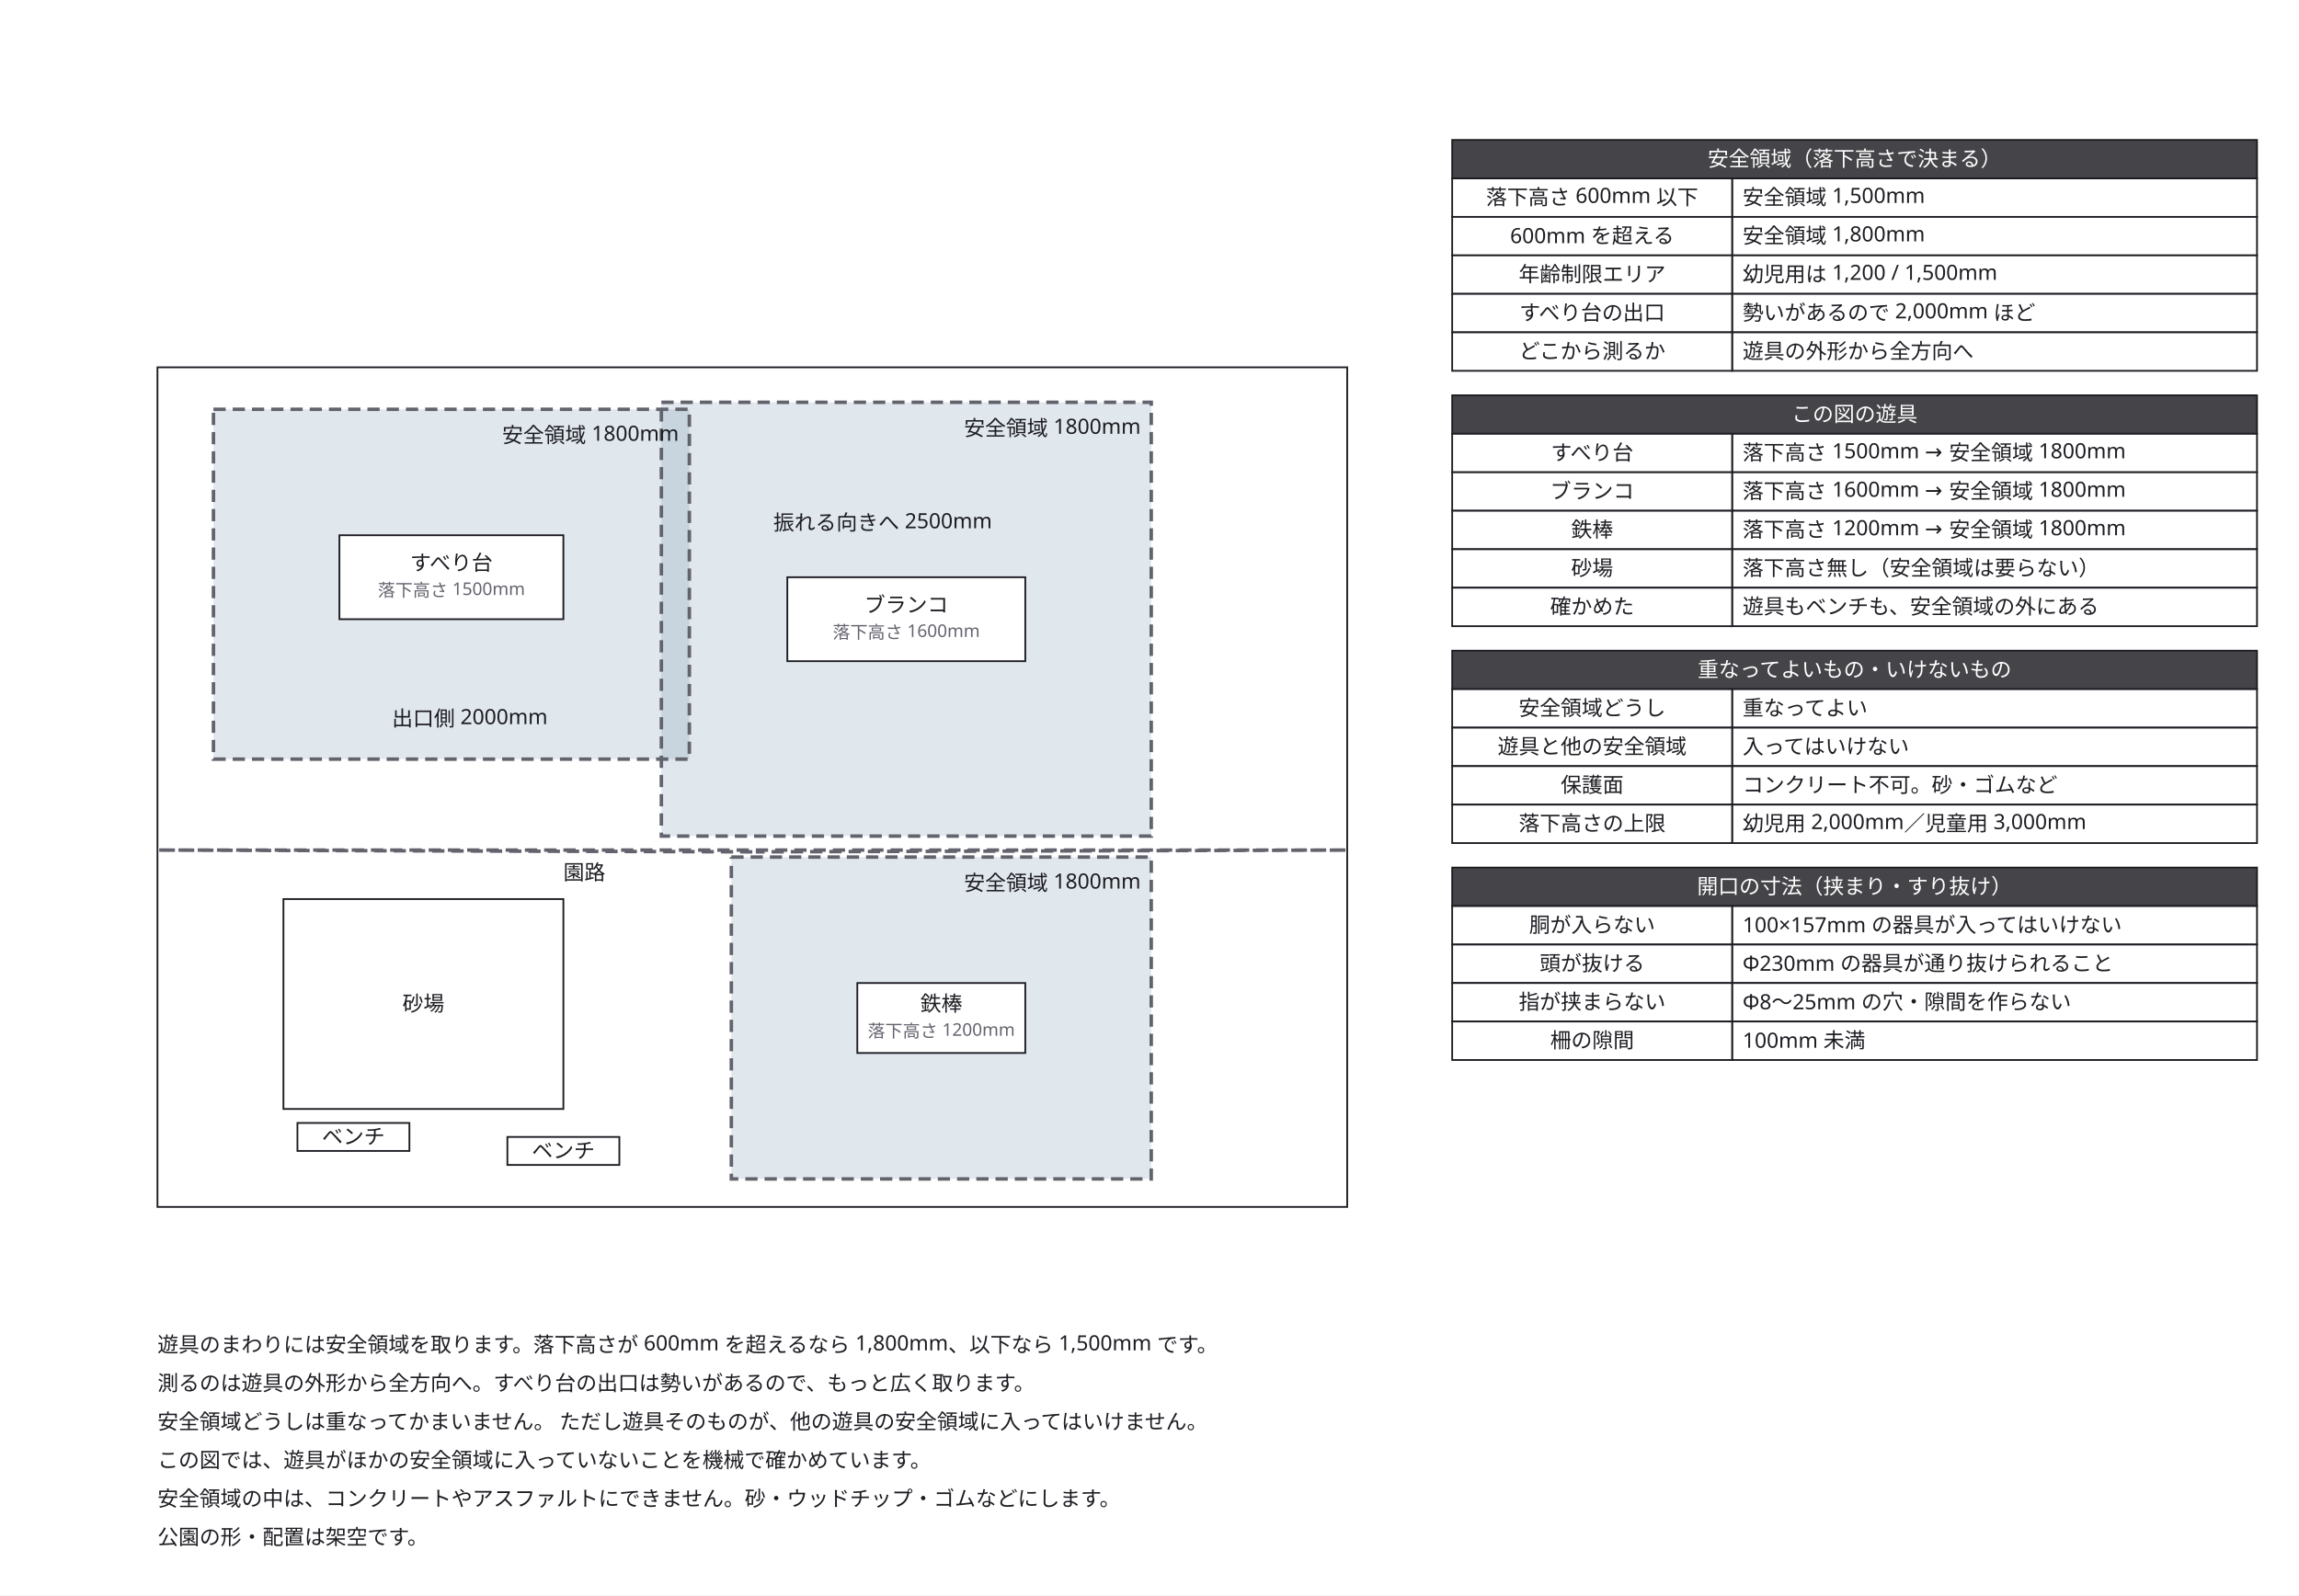
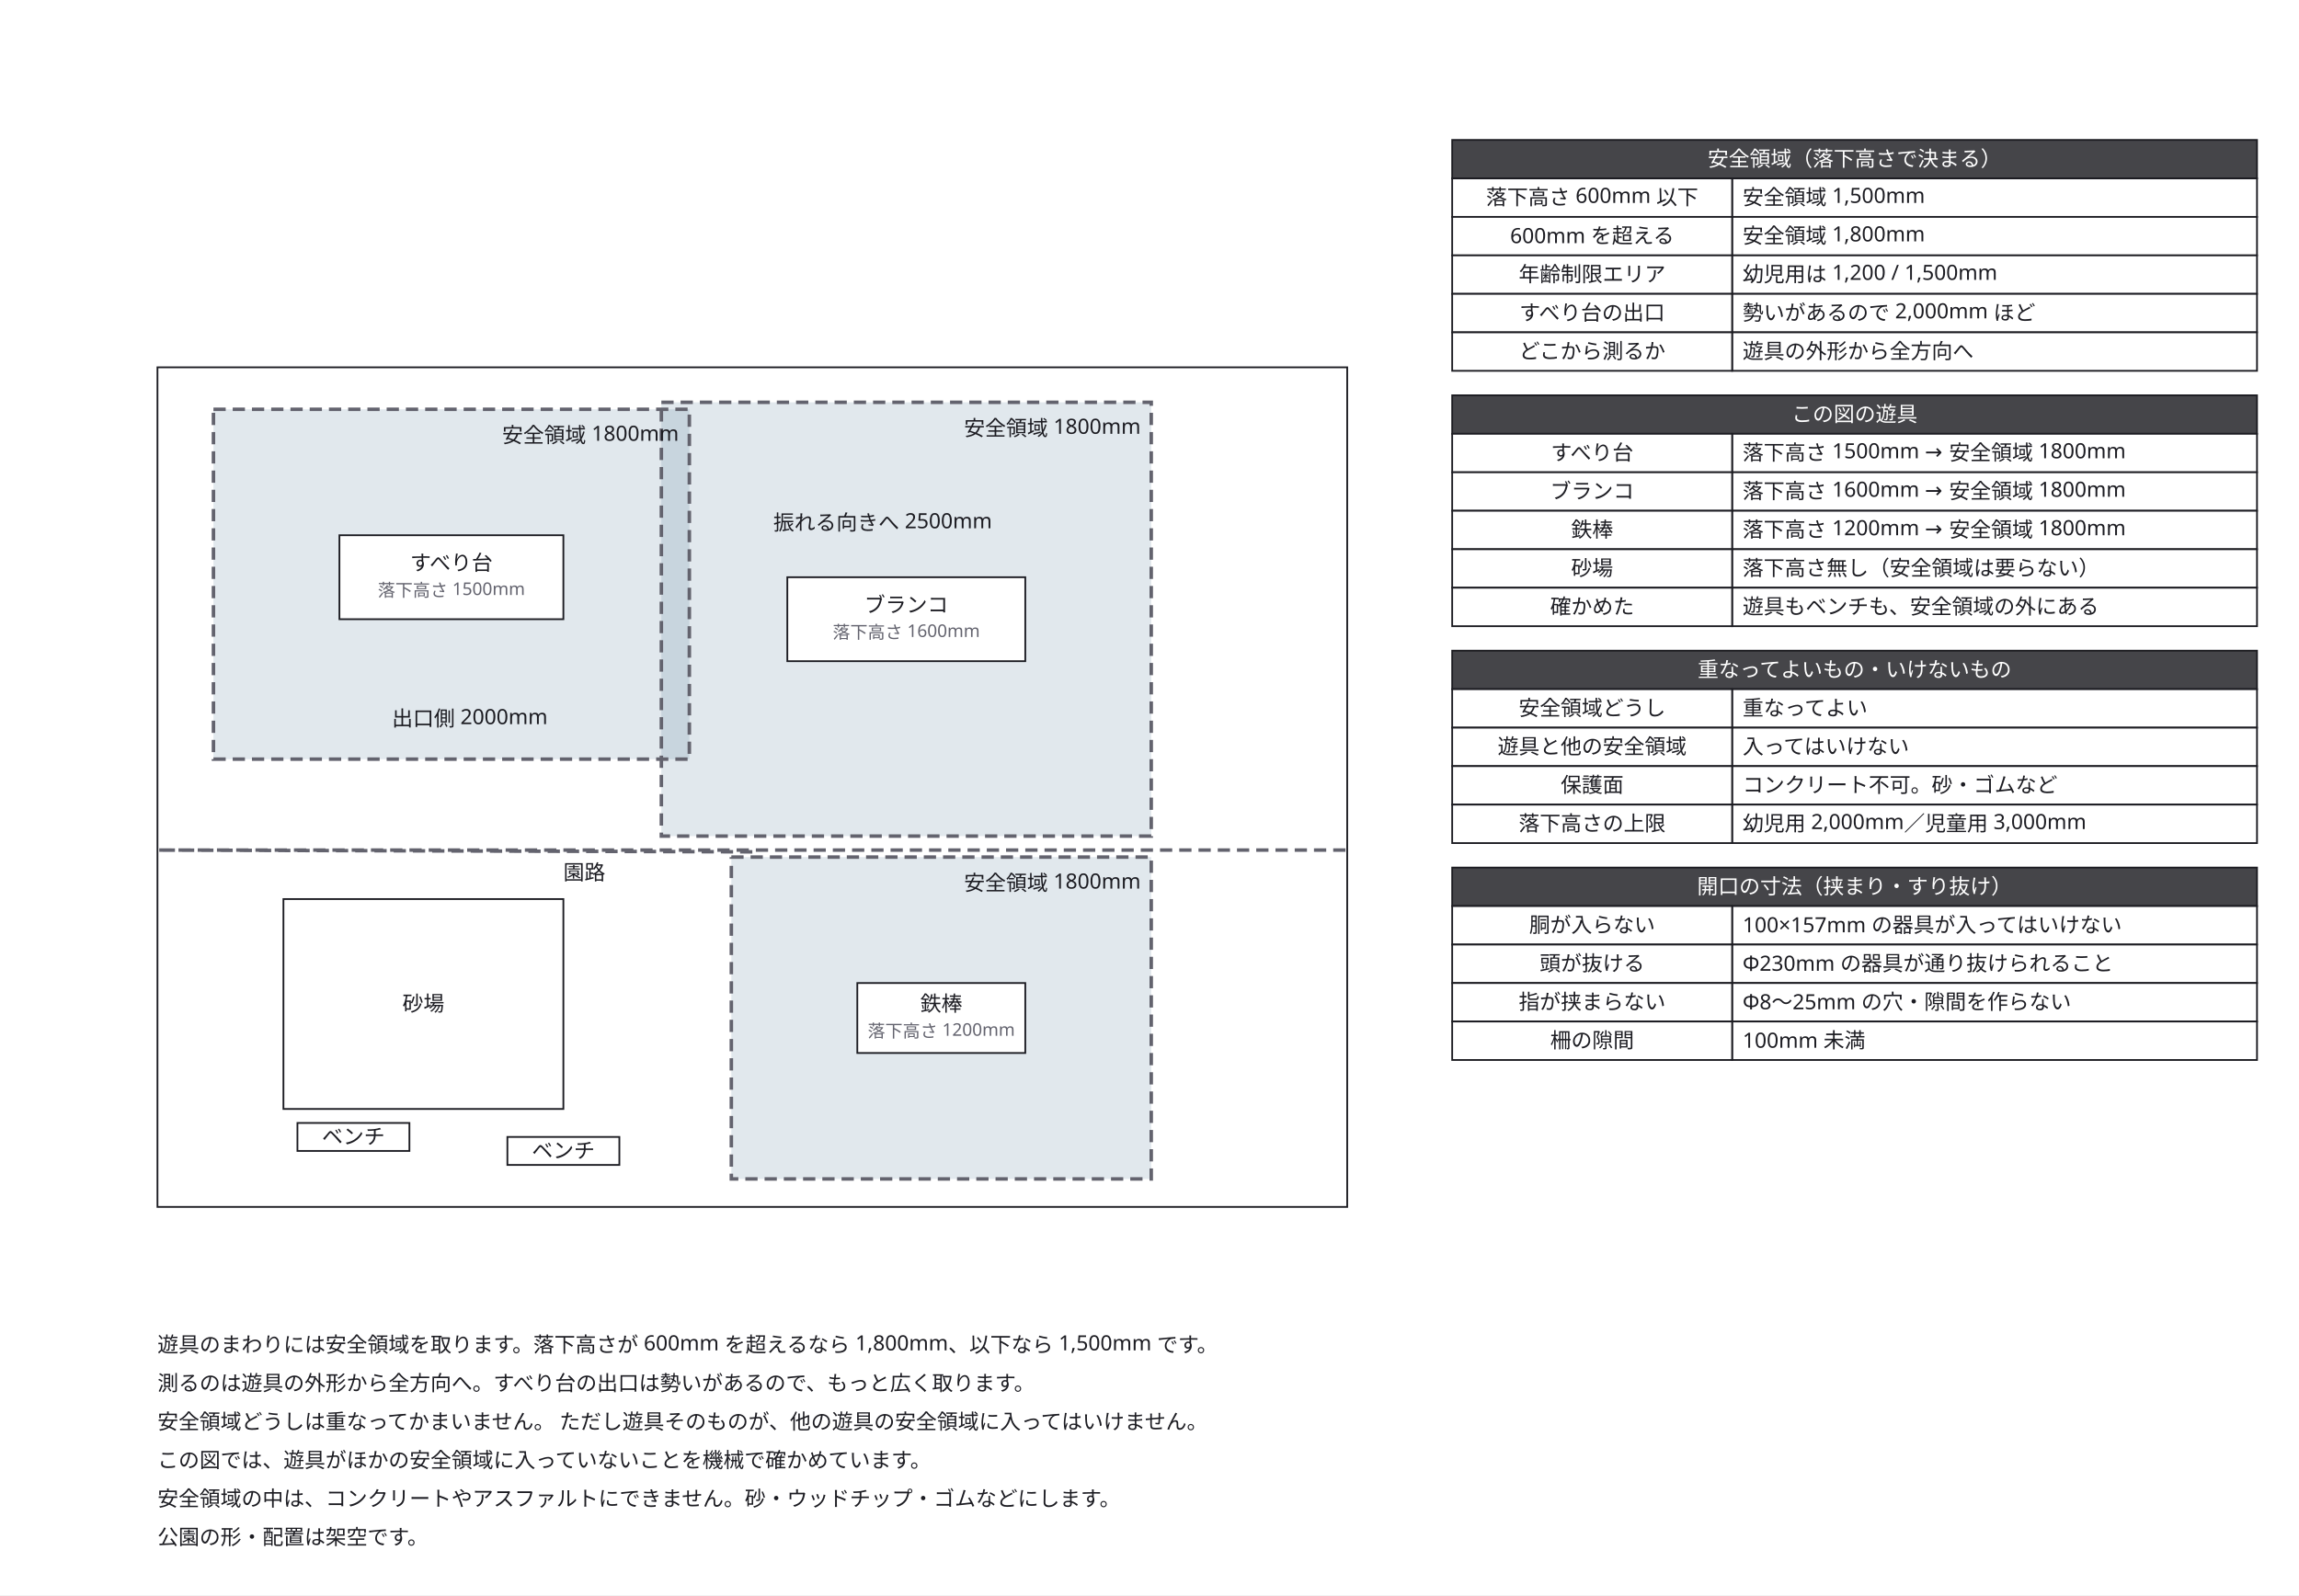
<svg xmlns="http://www.w3.org/2000/svg" width="1314" height="912" viewBox="0 0 1314 912">
  <defs>
    <marker id="arrow" viewBox="0 0 10 10" refX="9" refY="5" markerWidth="6" markerHeight="6" orient="auto">
      <path d="M 0 0 L 10 5 L 0 10 z" fill="#63636e" />
    </marker>
  </defs>
  <rect data-paper="1" x="0" y="0" width="1314" height="912" fill="#ffffff" />
  <g data-node="site" data-pinned="false" data-shape="rect">
    <rect x="90" y="210" width="680" height="480" fill="#ffffff" stroke="#1c1c22" stroke-width="1" />
  </g>
  <g data-node="z_swing" data-pinned="false" data-shape="rect">
    <rect x="378" y="230" width="280" height="248" fill="#3f6b8f" fill-opacity="0.16" stroke="none" />
  </g>
  <g data-node="z_slide" data-pinned="false" data-shape="rect">
    <rect x="122" y="234" width="272" height="200" fill="#3f6b8f" fill-opacity="0.16" stroke="none" />
  </g>
  <g data-node="z_bar" data-pinned="false" data-shape="rect">
    <rect x="418" y="490" width="240" height="184" fill="#3f6b8f" fill-opacity="0.16" stroke="none" />
  </g>
  <g data-node="sand" data-pinned="false" data-shape="rect">
    <rect x="162" y="514" width="160" height="120" fill="#ffffff" stroke="#1c1c22" stroke-width="1" />
  </g>
  <g data-node="n1" data-pinned="false" data-shape="rect" />
  <g data-node="n2" data-pinned="false" data-shape="rect" />
  <g data-node="n3" data-pinned="false" data-shape="rect" />
  <g data-node="n4" data-pinned="false" data-shape="rect" />
  <g data-node="n5" data-pinned="false" data-shape="rect" />
  <g data-node="n6" data-pinned="false" data-shape="rect" />
  <g data-node="h80" data-pinned="false" data-shape="rect">
    <rect x="830" y="80" width="460" height="22" fill="#ffffff" stroke="#1c1c22" stroke-width="1" />
    <rect x="830" y="80" width="460" height="22" fill="#1c1c22" fill-opacity="0.82" />
  </g>
  <g data-node="h226" data-pinned="false" data-shape="rect">
    <rect x="830" y="226" width="460" height="22" fill="#ffffff" stroke="#1c1c22" stroke-width="1" />
    <rect x="830" y="226" width="460" height="22" fill="#1c1c22" fill-opacity="0.82" />
  </g>
  <g data-node="h372" data-pinned="false" data-shape="rect">
    <rect x="830" y="372" width="460" height="22" fill="#ffffff" stroke="#1c1c22" stroke-width="1" />
    <rect x="830" y="372" width="460" height="22" fill="#1c1c22" fill-opacity="0.82" />
  </g>
  <g data-node="h496" data-pinned="false" data-shape="rect">
    <rect x="830" y="496" width="460" height="22" fill="#ffffff" stroke="#1c1c22" stroke-width="1" />
    <rect x="830" y="496" width="460" height="22" fill="#1c1c22" fill-opacity="0.82" />
  </g>
  <g data-node="b102" data-pinned="false" data-shape="rect">
    <rect x="990" y="102" width="300" height="22" fill="#ffffff" stroke="#1c1c22" stroke-width="1" />
  </g>
  <g data-node="b124" data-pinned="false" data-shape="rect">
    <rect x="990" y="124" width="300" height="22" fill="#ffffff" stroke="#1c1c22" stroke-width="1" />
  </g>
  <g data-node="b146" data-pinned="false" data-shape="rect">
    <rect x="990" y="146" width="300" height="22" fill="#ffffff" stroke="#1c1c22" stroke-width="1" />
  </g>
  <g data-node="b168" data-pinned="false" data-shape="rect">
    <rect x="990" y="168" width="300" height="22" fill="#ffffff" stroke="#1c1c22" stroke-width="1" />
  </g>
  <g data-node="b190" data-pinned="false" data-shape="rect">
    <rect x="990" y="190" width="300" height="22" fill="#ffffff" stroke="#1c1c22" stroke-width="1" />
  </g>
  <g data-node="b248" data-pinned="false" data-shape="rect">
    <rect x="990" y="248" width="300" height="22" fill="#ffffff" stroke="#1c1c22" stroke-width="1" />
  </g>
  <g data-node="b270" data-pinned="false" data-shape="rect">
    <rect x="990" y="270" width="300" height="22" fill="#ffffff" stroke="#1c1c22" stroke-width="1" />
  </g>
  <g data-node="b292" data-pinned="false" data-shape="rect">
    <rect x="990" y="292" width="300" height="22" fill="#ffffff" stroke="#1c1c22" stroke-width="1" />
  </g>
  <g data-node="b314" data-pinned="false" data-shape="rect">
    <rect x="990" y="314" width="300" height="22" fill="#ffffff" stroke="#1c1c22" stroke-width="1" />
  </g>
  <g data-node="b336" data-pinned="false" data-shape="rect">
    <rect x="990" y="336" width="300" height="22" fill="#ffffff" stroke="#1c1c22" stroke-width="1" />
  </g>
  <g data-node="b394" data-pinned="false" data-shape="rect">
    <rect x="990" y="394" width="300" height="22" fill="#ffffff" stroke="#1c1c22" stroke-width="1" />
  </g>
  <g data-node="b416" data-pinned="false" data-shape="rect">
    <rect x="990" y="416" width="300" height="22" fill="#ffffff" stroke="#1c1c22" stroke-width="1" />
  </g>
  <g data-node="b438" data-pinned="false" data-shape="rect">
    <rect x="990" y="438" width="300" height="22" fill="#ffffff" stroke="#1c1c22" stroke-width="1" />
  </g>
  <g data-node="b460" data-pinned="false" data-shape="rect">
    <rect x="990" y="460" width="300" height="22" fill="#ffffff" stroke="#1c1c22" stroke-width="1" />
  </g>
  <g data-node="b518" data-pinned="false" data-shape="rect">
    <rect x="990" y="518" width="300" height="22" fill="#ffffff" stroke="#1c1c22" stroke-width="1" />
  </g>
  <g data-node="b540" data-pinned="false" data-shape="rect">
    <rect x="990" y="540" width="300" height="22" fill="#ffffff" stroke="#1c1c22" stroke-width="1" />
  </g>
  <g data-node="b562" data-pinned="false" data-shape="rect">
    <rect x="990" y="562" width="300" height="22" fill="#ffffff" stroke="#1c1c22" stroke-width="1" />
  </g>
  <g data-node="b584" data-pinned="false" data-shape="rect">
    <rect x="990" y="584" width="300" height="22" fill="#ffffff" stroke="#1c1c22" stroke-width="1" />
  </g>
  <g data-node="swing" data-pinned="false" data-shape="rect">
    <rect x="450" y="330" width="136" height="48" fill="#ffffff" stroke="#1c1c22" stroke-width="1" />
  </g>
  <g data-node="slide" data-pinned="false" data-shape="rect">
    <rect x="194" y="306" width="128" height="48" fill="#ffffff" stroke="#1c1c22" stroke-width="1" />
  </g>
  <g data-node="bar" data-pinned="false" data-shape="rect">
    <rect x="490" y="562" width="96" height="40" fill="#ffffff" stroke="#1c1c22" stroke-width="1" />
  </g>
  <g data-node="a102" data-pinned="false" data-shape="rect">
    <rect x="830" y="102" width="160" height="22" fill="#ffffff" stroke="#1c1c22" stroke-width="1" />
  </g>
  <g data-node="a124" data-pinned="false" data-shape="rect">
    <rect x="830" y="124" width="160" height="22" fill="#ffffff" stroke="#1c1c22" stroke-width="1" />
  </g>
  <g data-node="a146" data-pinned="false" data-shape="rect">
    <rect x="830" y="146" width="160" height="22" fill="#ffffff" stroke="#1c1c22" stroke-width="1" />
  </g>
  <g data-node="a168" data-pinned="false" data-shape="rect">
    <rect x="830" y="168" width="160" height="22" fill="#ffffff" stroke="#1c1c22" stroke-width="1" />
  </g>
  <g data-node="a190" data-pinned="false" data-shape="rect">
    <rect x="830" y="190" width="160" height="22" fill="#ffffff" stroke="#1c1c22" stroke-width="1" />
  </g>
  <g data-node="a248" data-pinned="false" data-shape="rect">
    <rect x="830" y="248" width="160" height="22" fill="#ffffff" stroke="#1c1c22" stroke-width="1" />
  </g>
  <g data-node="a270" data-pinned="false" data-shape="rect">
    <rect x="830" y="270" width="160" height="22" fill="#ffffff" stroke="#1c1c22" stroke-width="1" />
  </g>
  <g data-node="a292" data-pinned="false" data-shape="rect">
    <rect x="830" y="292" width="160" height="22" fill="#ffffff" stroke="#1c1c22" stroke-width="1" />
  </g>
  <g data-node="a314" data-pinned="false" data-shape="rect">
    <rect x="830" y="314" width="160" height="22" fill="#ffffff" stroke="#1c1c22" stroke-width="1" />
  </g>
  <g data-node="a336" data-pinned="false" data-shape="rect">
    <rect x="830" y="336" width="160" height="22" fill="#ffffff" stroke="#1c1c22" stroke-width="1" />
  </g>
  <g data-node="a394" data-pinned="false" data-shape="rect">
    <rect x="830" y="394" width="160" height="22" fill="#ffffff" stroke="#1c1c22" stroke-width="1" />
  </g>
  <g data-node="a416" data-pinned="false" data-shape="rect">
    <rect x="830" y="416" width="160" height="22" fill="#ffffff" stroke="#1c1c22" stroke-width="1" />
  </g>
  <g data-node="a438" data-pinned="false" data-shape="rect">
    <rect x="830" y="438" width="160" height="22" fill="#ffffff" stroke="#1c1c22" stroke-width="1" />
  </g>
  <g data-node="a460" data-pinned="false" data-shape="rect">
    <rect x="830" y="460" width="160" height="22" fill="#ffffff" stroke="#1c1c22" stroke-width="1" />
  </g>
  <g data-node="a518" data-pinned="false" data-shape="rect">
    <rect x="830" y="518" width="160" height="22" fill="#ffffff" stroke="#1c1c22" stroke-width="1" />
  </g>
  <g data-node="a540" data-pinned="false" data-shape="rect">
    <rect x="830" y="540" width="160" height="22" fill="#ffffff" stroke="#1c1c22" stroke-width="1" />
  </g>
  <g data-node="a562" data-pinned="false" data-shape="rect">
    <rect x="830" y="562" width="160" height="22" fill="#ffffff" stroke="#1c1c22" stroke-width="1" />
  </g>
  <g data-node="a584" data-pinned="false" data-shape="rect">
    <rect x="830" y="584" width="160" height="22" fill="#ffffff" stroke="#1c1c22" stroke-width="1" />
  </g>
  <g data-node="swing_x" data-pinned="false" data-shape="rect" />
  <g data-node="zl0" data-pinned="false" data-shape="rect" />
  <g data-node="zl1" data-pinned="false" data-shape="rect" />
  <g data-node="zl2" data-pinned="false" data-shape="rect" />
  <g data-node="slide_x" data-pinned="false" data-shape="rect" />
  <g data-node="road" data-pinned="false" data-shape="rect" />
  <g data-node="bench0" data-pinned="false" data-shape="rect">
    <rect x="170" y="642" width="64" height="16" fill="#ffffff" stroke="#1c1c22" stroke-width="1" />
  </g>
  <g data-node="bench1" data-pinned="false" data-shape="rect">
    <rect x="290" y="650" width="64" height="16" fill="#ffffff" stroke="#1c1c22" stroke-width="1" />
  </g>
  <g data-node="e0" data-pinned="false" data-shape="rect" />
  <g data-node="e1" data-pinned="false" data-shape="rect" />
  <g data-node="e2" data-pinned="false" data-shape="rect" />
  <g data-node="e3" data-pinned="false" data-shape="rect" />
  <g data-edge="e0&gt;e0" data-pinned="false">
    <path d="M 122 234 L 394 234 L 394 434 L 122 434 L 122 234" fill="none" stroke="#63636e" stroke-width="2" stroke-dasharray="7 4" />
  </g>
  <g data-edge="e1&gt;e1" data-pinned="false">
    <path d="M 378 230 L 658 230 L 658 478 L 378 478 L 378 230" fill="none" stroke="#63636e" stroke-width="2" stroke-dasharray="7 4" />
  </g>
  <g data-edge="e2&gt;e2" data-pinned="false">
    <path d="M 418 490 L 658 490 L 658 674 L 418 674 L 418 490" fill="none" stroke="#63636e" stroke-width="2" stroke-dasharray="7 4" />
  </g>
  <g data-edge="e3&gt;e3" data-pinned="false">
-     <path d="M 430 487 L 90 486 L 770 486 L 432 487" fill="none" stroke="#63636e" stroke-width="2" stroke-dasharray="7 4" />
+     <path d="M 430 487 L 90 486 L 770 486" fill="none" stroke="#63636e" stroke-width="2" stroke-dasharray="7 4" />
  </g>
  <g data-name="sand">
    <text x="242" y="578" text-anchor="middle" font-family="sans-serif" font-size="12" fill="#1c1c22">砂場</text>
  </g>
  <g data-name="n1">
    <text x="90" y="773" text-anchor="start" font-family="sans-serif" font-size="12" fill="#1c1c22">遊具のまわりには安全領域を取ります。落下高さが 600mm を超えるなら 1,800mm、以下なら 1,500mm です。</text>
  </g>
  <g data-name="n2">
    <text x="90" y="795" text-anchor="start" font-family="sans-serif" font-size="12" fill="#1c1c22">測るのは遊具の外形から全方向へ。すべり台の出口は勢いがあるので、もっと広く取ります。</text>
  </g>
  <g data-name="n3">
    <text x="90" y="817" text-anchor="start" font-family="sans-serif" font-size="12" fill="#1c1c22">安全領域どうしは重なってかまいません。 ただし遊具そのものが、他の遊具の安全領域に入ってはいけません。</text>
  </g>
  <g data-name="n4">
    <text x="90" y="839" text-anchor="start" font-family="sans-serif" font-size="12" fill="#1c1c22">この図では、遊具がほかの安全領域に入っていないことを機械で確かめています。</text>
  </g>
  <g data-name="n5">
    <text x="90" y="861" text-anchor="start" font-family="sans-serif" font-size="12" fill="#1c1c22">安全領域の中は、コンクリートやアスファルトにできません。砂・ウッドチップ・ゴムなどにします。</text>
  </g>
  <g data-name="n6">
    <text x="90" y="883" text-anchor="start" font-family="sans-serif" font-size="12" fill="#1c1c22">公園の形・配置は架空です。</text>
  </g>
  <g data-name="h80">
    <text x="1060" y="95" text-anchor="middle" font-family="sans-serif" font-size="12" fill="#ffffff">安全領域（落下高さで決まる）</text>
  </g>
  <g data-name="h226">
    <text x="1060" y="241" text-anchor="middle" font-family="sans-serif" font-size="12" fill="#ffffff">この図の遊具</text>
  </g>
  <g data-name="h372">
    <text x="1060" y="387" text-anchor="middle" font-family="sans-serif" font-size="12" fill="#ffffff">重なってよいもの・いけないもの</text>
  </g>
  <g data-name="h496">
    <text x="1060" y="511" text-anchor="middle" font-family="sans-serif" font-size="12" fill="#ffffff">開口の寸法（挟まり・すり抜け）</text>
  </g>
  <g data-name="b102">
    <text x="996" y="117" text-anchor="start" font-family="sans-serif" font-size="12" fill="#1c1c22">安全領域 1,500mm</text>
  </g>
  <g data-name="b124">
    <text x="996" y="139" text-anchor="start" font-family="sans-serif" font-size="12" fill="#1c1c22">安全領域 1,800mm</text>
  </g>
  <g data-name="b146">
    <text x="996" y="161" text-anchor="start" font-family="sans-serif" font-size="12" fill="#1c1c22">幼児用は 1,200 / 1,500mm</text>
  </g>
  <g data-name="b168">
    <text x="996" y="183" text-anchor="start" font-family="sans-serif" font-size="12" fill="#1c1c22">勢いがあるので 2,000mm ほど</text>
  </g>
  <g data-name="b190">
    <text x="996" y="205" text-anchor="start" font-family="sans-serif" font-size="12" fill="#1c1c22">遊具の外形から全方向へ</text>
  </g>
  <g data-name="b248">
    <text x="996" y="263" text-anchor="start" font-family="sans-serif" font-size="12" fill="#1c1c22">落下高さ 1500mm → 安全領域 1800mm</text>
  </g>
  <g data-name="b270">
    <text x="996" y="285" text-anchor="start" font-family="sans-serif" font-size="12" fill="#1c1c22">落下高さ 1600mm → 安全領域 1800mm</text>
  </g>
  <g data-name="b292">
    <text x="996" y="307" text-anchor="start" font-family="sans-serif" font-size="12" fill="#1c1c22">落下高さ 1200mm → 安全領域 1800mm</text>
  </g>
  <g data-name="b314">
    <text x="996" y="329" text-anchor="start" font-family="sans-serif" font-size="12" fill="#1c1c22">落下高さ無し（安全領域は要らない）</text>
  </g>
  <g data-name="b336">
    <text x="996" y="351" text-anchor="start" font-family="sans-serif" font-size="12" fill="#1c1c22">遊具もベンチも、安全領域の外にある</text>
  </g>
  <g data-name="b394">
    <text x="996" y="409" text-anchor="start" font-family="sans-serif" font-size="12" fill="#1c1c22">重なってよい</text>
  </g>
  <g data-name="b416">
    <text x="996" y="431" text-anchor="start" font-family="sans-serif" font-size="12" fill="#1c1c22">入ってはいけない</text>
  </g>
  <g data-name="b438">
    <text x="996" y="453" text-anchor="start" font-family="sans-serif" font-size="12" fill="#1c1c22">コンクリート不可。砂・ゴムなど</text>
  </g>
  <g data-name="b460">
    <text x="996" y="475" text-anchor="start" font-family="sans-serif" font-size="12" fill="#1c1c22">幼児用 2,000mm／児童用 3,000mm</text>
  </g>
  <g data-name="b518">
    <text x="996" y="533" text-anchor="start" font-family="sans-serif" font-size="12" fill="#1c1c22">100×157mm の器具が入ってはいけない</text>
  </g>
  <g data-name="b540">
    <text x="996" y="555" text-anchor="start" font-family="sans-serif" font-size="12" fill="#1c1c22">Φ230mm の器具が通り抜けられること</text>
  </g>
  <g data-name="b562">
    <text x="996" y="577" text-anchor="start" font-family="sans-serif" font-size="12" fill="#1c1c22">Φ8〜25mm の穴・隙間を作らない</text>
  </g>
  <g data-name="b584">
    <text x="996" y="599" text-anchor="start" font-family="sans-serif" font-size="12" fill="#1c1c22">100mm 未満</text>
  </g>
  <g data-name="swing">
    <text x="518" y="350" text-anchor="middle" font-family="sans-serif" font-size="12" fill="#1c1c22">ブランコ</text>
    <text x="518" y="365" text-anchor="middle" font-family="sans-serif" font-size="10" fill="#63636e">落下高さ 1600mm</text>
  </g>
  <g data-name="slide">
    <text x="258" y="326" text-anchor="middle" font-family="sans-serif" font-size="12" fill="#1c1c22">すべり台</text>
    <text x="258" y="341" text-anchor="middle" font-family="sans-serif" font-size="10" fill="#63636e">落下高さ 1500mm</text>
  </g>
  <g data-name="bar">
    <text x="538" y="578" text-anchor="middle" font-family="sans-serif" font-size="12" fill="#1c1c22">鉄棒</text>
    <text x="538" y="593" text-anchor="middle" font-family="sans-serif" font-size="10" fill="#63636e">落下高さ 1200mm</text>
  </g>
  <g data-name="a102">
    <text x="910" y="117" text-anchor="middle" font-family="sans-serif" font-size="12" fill="#1c1c22">落下高さ 600mm 以下</text>
  </g>
  <g data-name="a124">
    <text x="910" y="139" text-anchor="middle" font-family="sans-serif" font-size="12" fill="#1c1c22">600mm を超える</text>
  </g>
  <g data-name="a146">
    <text x="910" y="161" text-anchor="middle" font-family="sans-serif" font-size="12" fill="#1c1c22">年齢制限エリア</text>
  </g>
  <g data-name="a168">
    <text x="910" y="183" text-anchor="middle" font-family="sans-serif" font-size="12" fill="#1c1c22">すべり台の出口</text>
  </g>
  <g data-name="a190">
    <text x="910" y="205" text-anchor="middle" font-family="sans-serif" font-size="12" fill="#1c1c22">どこから測るか</text>
  </g>
  <g data-name="a248">
    <text x="910" y="263" text-anchor="middle" font-family="sans-serif" font-size="12" fill="#1c1c22">すべり台</text>
  </g>
  <g data-name="a270">
    <text x="910" y="285" text-anchor="middle" font-family="sans-serif" font-size="12" fill="#1c1c22">ブランコ</text>
  </g>
  <g data-name="a292">
    <text x="910" y="307" text-anchor="middle" font-family="sans-serif" font-size="12" fill="#1c1c22">鉄棒</text>
  </g>
  <g data-name="a314">
    <text x="910" y="329" text-anchor="middle" font-family="sans-serif" font-size="12" fill="#1c1c22">砂場</text>
  </g>
  <g data-name="a336">
    <text x="910" y="351" text-anchor="middle" font-family="sans-serif" font-size="12" fill="#1c1c22">確かめた</text>
  </g>
  <g data-name="a394">
    <text x="910" y="409" text-anchor="middle" font-family="sans-serif" font-size="12" fill="#1c1c22">安全領域どうし</text>
  </g>
  <g data-name="a416">
    <text x="910" y="431" text-anchor="middle" font-family="sans-serif" font-size="12" fill="#1c1c22">遊具と他の安全領域</text>
  </g>
  <g data-name="a438">
    <text x="910" y="453" text-anchor="middle" font-family="sans-serif" font-size="12" fill="#1c1c22">保護面</text>
  </g>
  <g data-name="a460">
    <text x="910" y="475" text-anchor="middle" font-family="sans-serif" font-size="12" fill="#1c1c22">落下高さの上限</text>
  </g>
  <g data-name="a518">
    <text x="910" y="533" text-anchor="middle" font-family="sans-serif" font-size="12" fill="#1c1c22">胴が入らない</text>
  </g>
  <g data-name="a540">
    <text x="910" y="555" text-anchor="middle" font-family="sans-serif" font-size="12" fill="#1c1c22">頭が抜ける</text>
  </g>
  <g data-name="a562">
    <text x="910" y="577" text-anchor="middle" font-family="sans-serif" font-size="12" fill="#1c1c22">指が挟まらない</text>
  </g>
  <g data-name="a584">
    <text x="910" y="599" text-anchor="middle" font-family="sans-serif" font-size="12" fill="#1c1c22">柵の隙間</text>
  </g>
  <g data-name="swing_x">
    <text x="442" y="303" text-anchor="start" font-family="sans-serif" font-size="12" fill="#1c1c22">振れる向きへ 2500mm</text>
  </g>
  <g data-name="zl0">
    <text x="388" y="253" text-anchor="end" font-family="sans-serif" font-size="12" fill="#1c1c22">安全領域 1800mm</text>
  </g>
  <g data-name="zl1">
    <text x="652" y="249" text-anchor="end" font-family="sans-serif" font-size="12" fill="#1c1c22">安全領域 1800mm</text>
  </g>
  <g data-name="zl2">
    <text x="652" y="509" text-anchor="end" font-family="sans-serif" font-size="12" fill="#1c1c22">安全領域 1800mm</text>
  </g>
  <g data-name="slide_x">
    <text x="224" y="415" text-anchor="start" font-family="sans-serif" font-size="12" fill="#1c1c22">出口側 2000mm</text>
  </g>
  <g data-name="road">
    <text x="322" y="503" text-anchor="start" font-family="sans-serif" font-size="12" fill="#1c1c22">園路</text>
  </g>
  <g data-name="bench0">
    <text x="202" y="654" text-anchor="middle" font-family="sans-serif" font-size="12" fill="#1c1c22">ベンチ</text>
  </g>
  <g data-name="bench1">
    <text x="322" y="662" text-anchor="middle" font-family="sans-serif" font-size="12" fill="#1c1c22">ベンチ</text>
  </g>
</svg>
